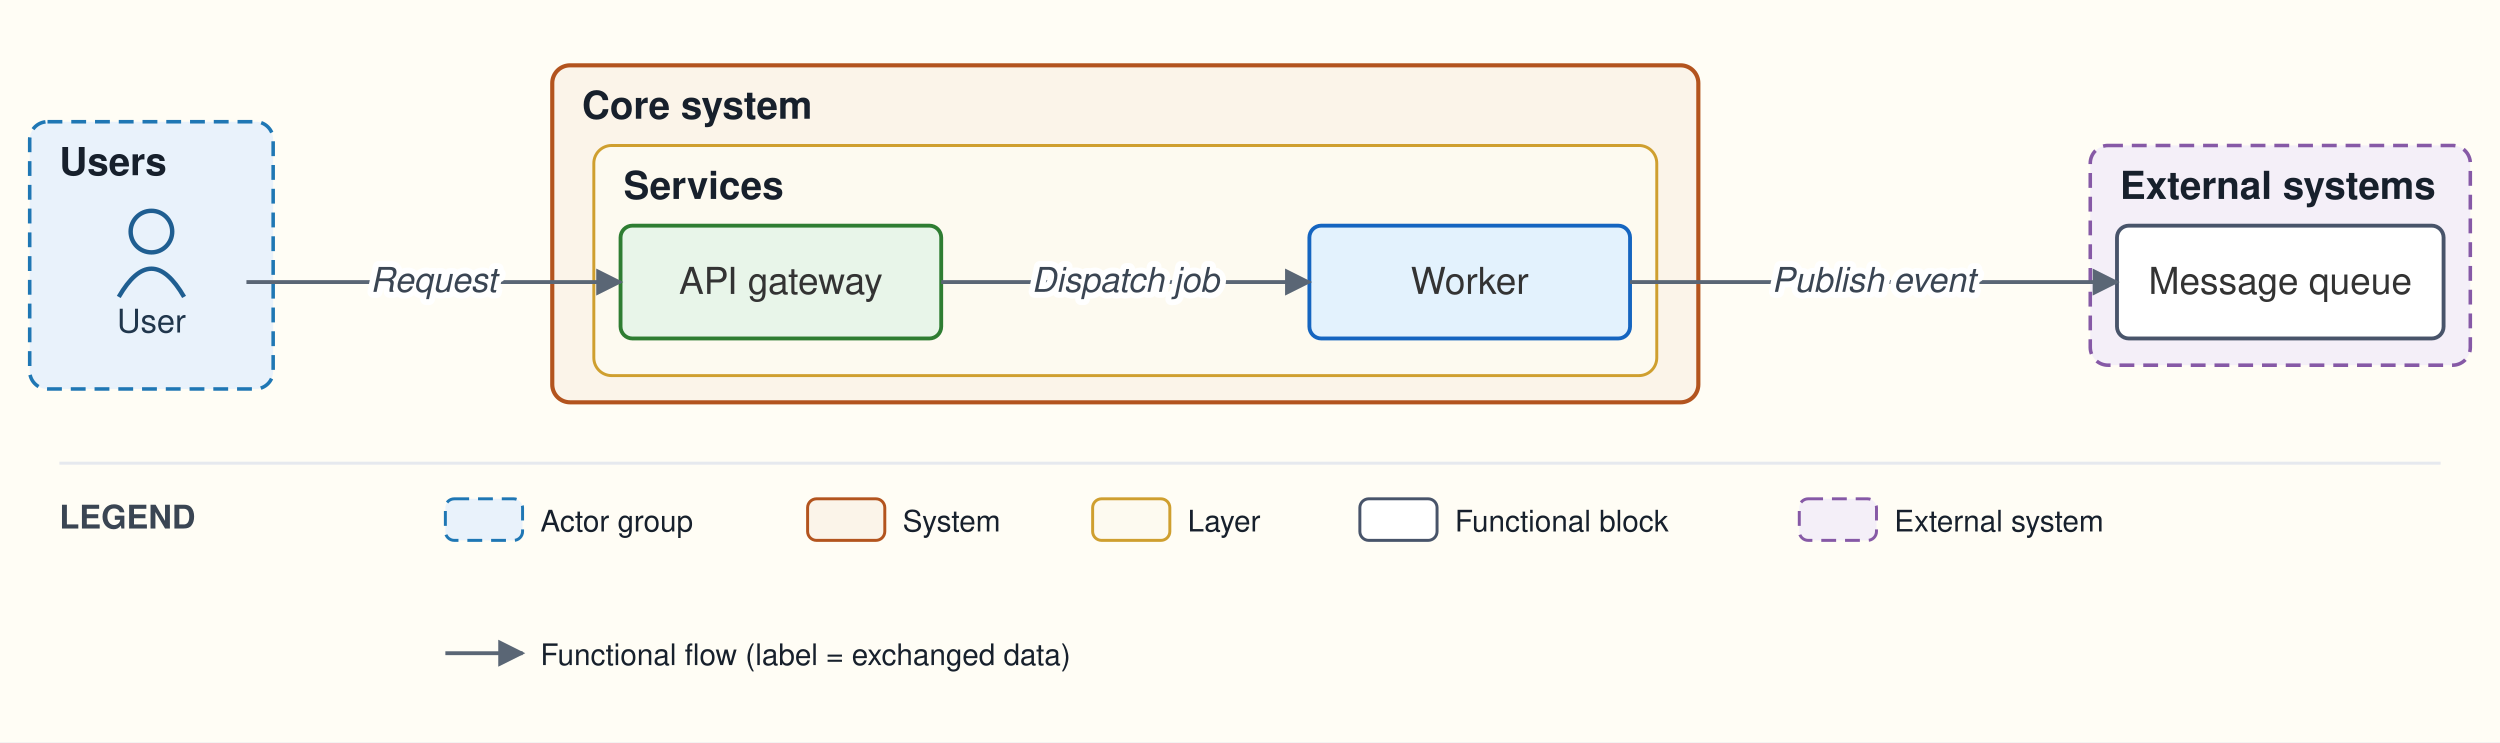
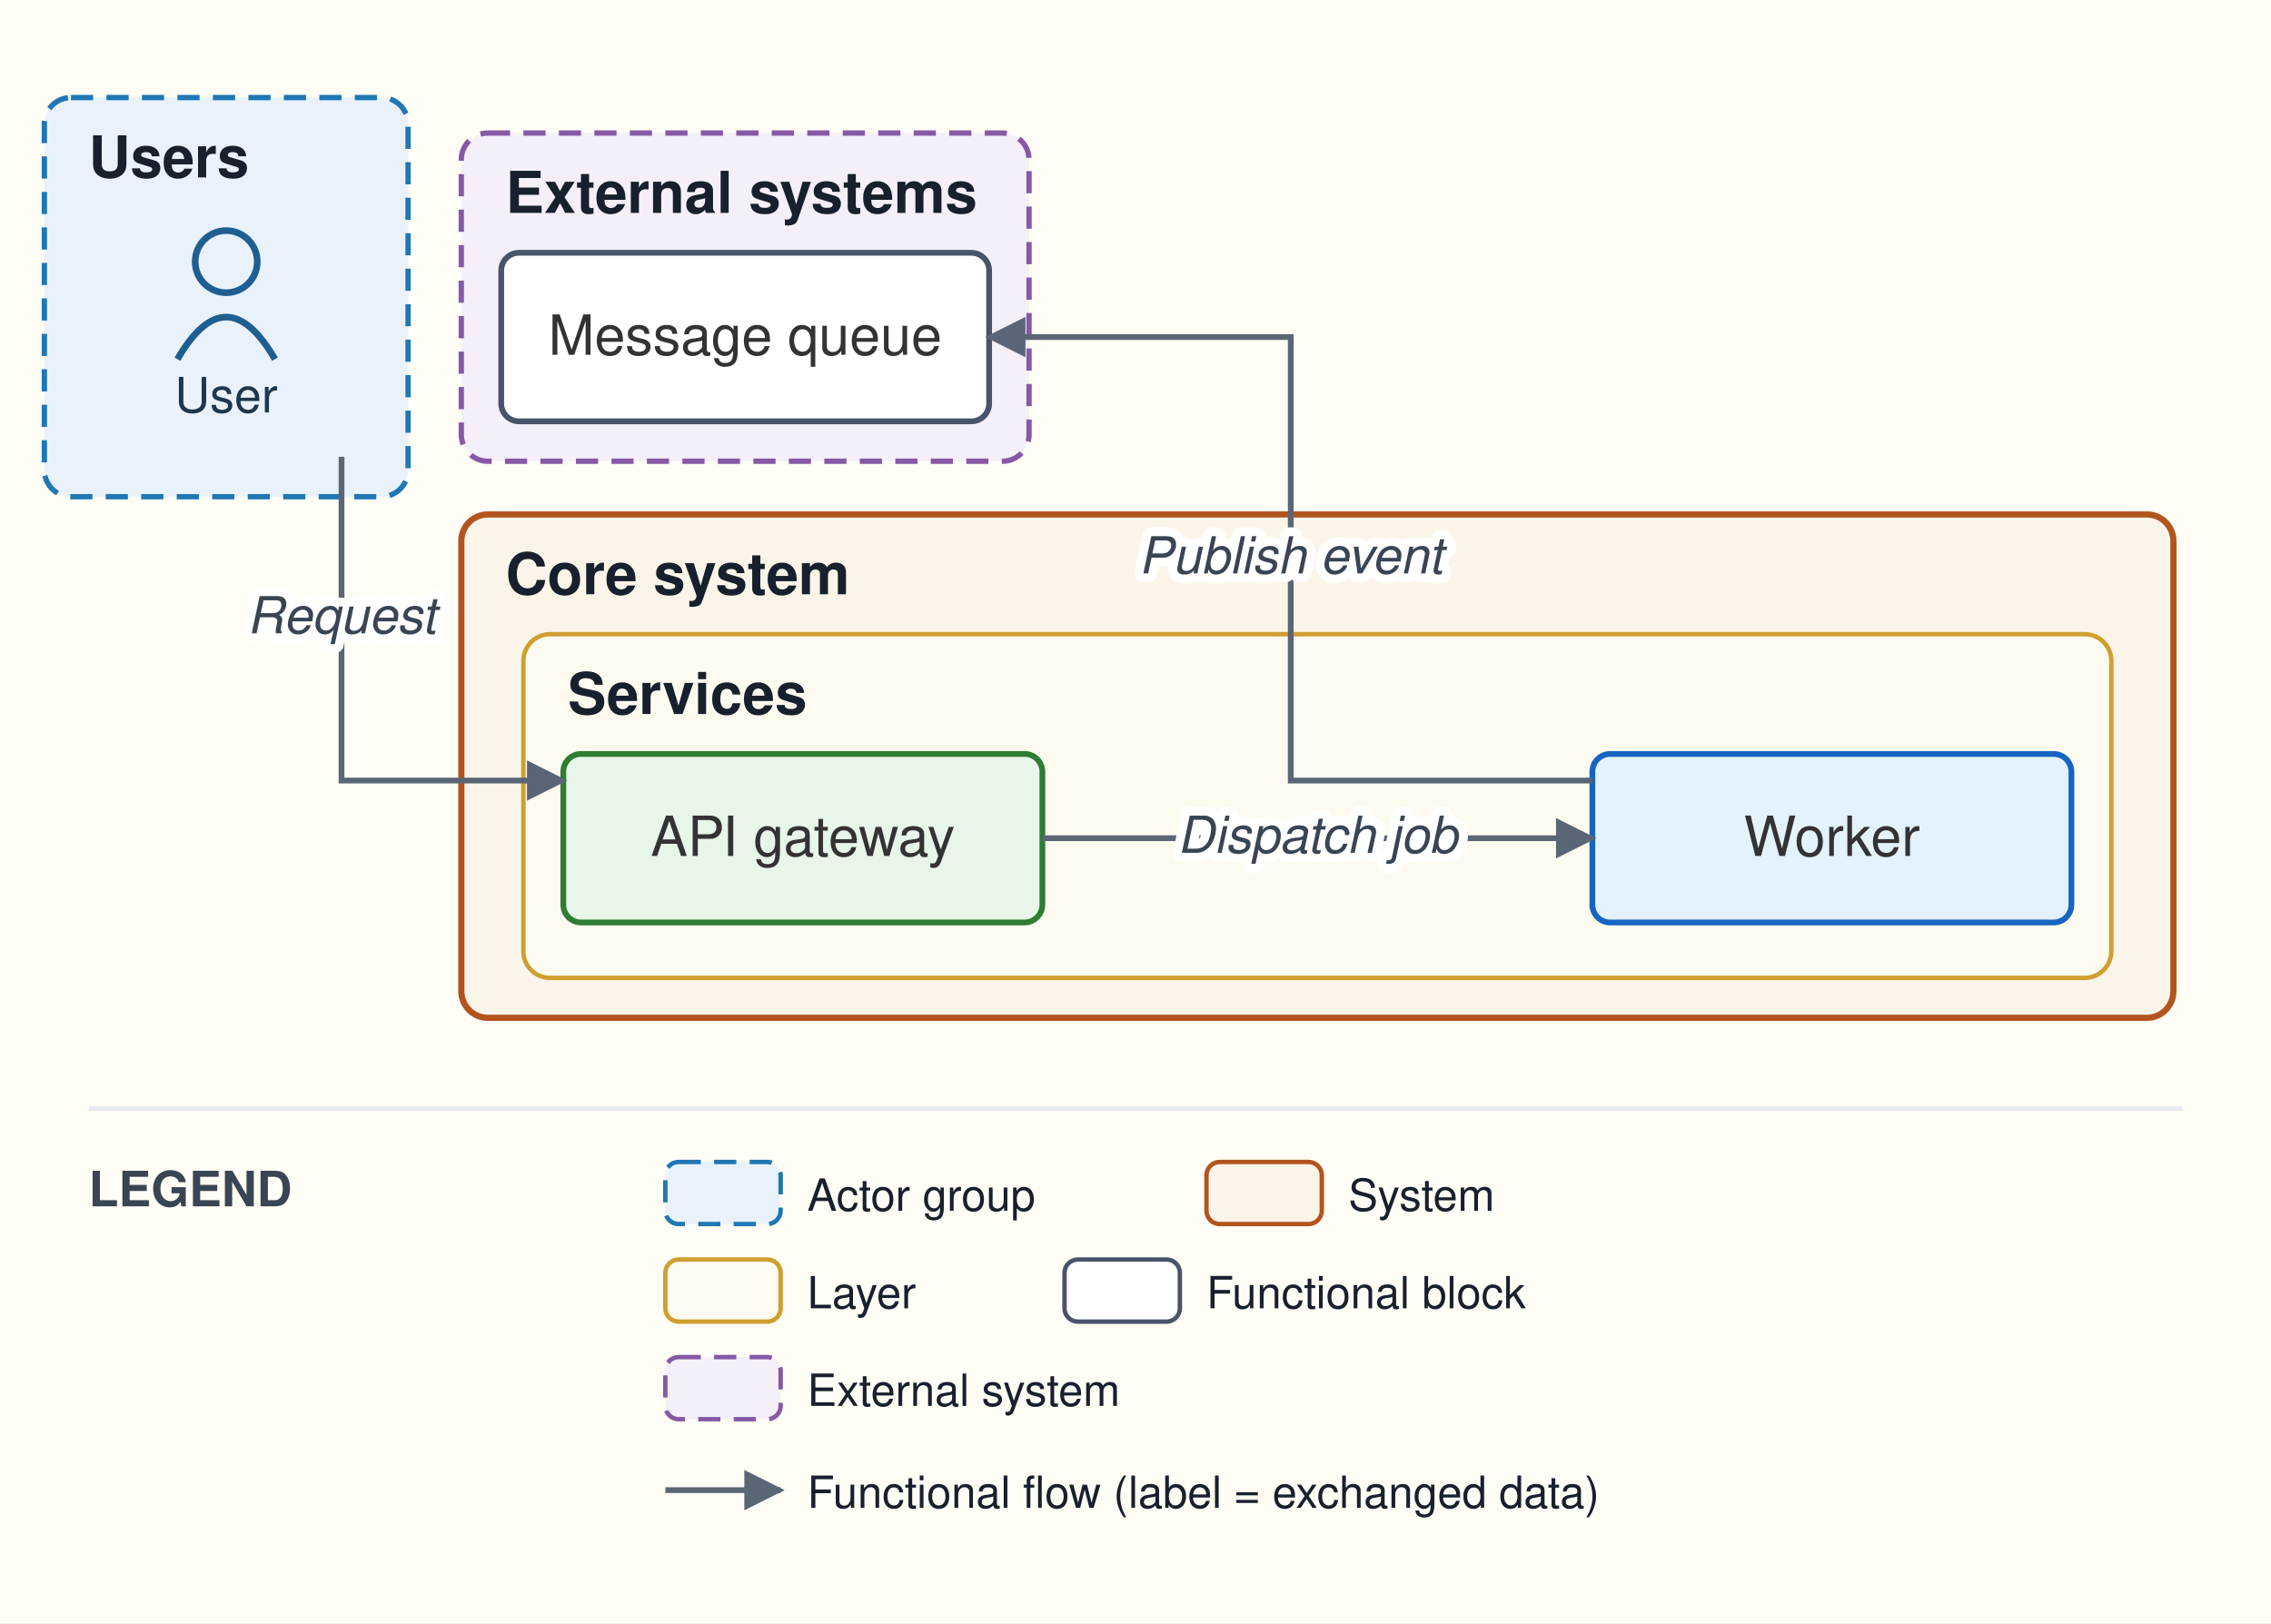
- <svg xmlns="http://www.w3.org/2000/svg" viewBox="0 0 842 250" font-family="Helvetica,Arial,sans-serif">
+ <svg xmlns="http://www.w3.org/2000/svg" viewBox="0 0 512 366" font-family="Helvetica,Arial,sans-serif">
  <defs>
    <marker id="arr" viewBox="0 0 10 10" refX="9" refY="5" markerWidth="7" markerHeight="7" orient="auto-start-reverse">
      <path d="M0,0 L10,5 L0,10 z" fill="#5a6675" />
    </marker>
  </defs>
-   <rect width="842" height="250" fill="#fffdf5" />
-   <rect x="10" y="41" width="82" height="90" rx="6" fill="#e9f2fb" stroke="#1f77b4" stroke-width="1.2" stroke-dasharray="5 3" />
-   <text x="20" y="59" font-size="13" font-weight="bold" fill="#17202c">Users</text>
-   <rect x="186" y="22" width="386" height="113.5" rx="6" fill="#fbf4e9" stroke="#b3541e" stroke-width="1.4" />
-   <text x="196" y="40" font-size="13" font-weight="bold" fill="#17202c">Core system</text>
-   <rect x="200" y="49" width="358" height="77.5" rx="6" fill="#fdfaf0" stroke="#cf9f2f" stroke-width="1" />
-   <text x="210" y="67" font-size="13" font-weight="bold" fill="#17202c">Services</text>
-   <rect x="704" y="49" width="128" height="74" rx="6" fill="#f4eff8" stroke="#8659a6" stroke-width="1.2" stroke-dasharray="5 3" />
-   <text x="714" y="67" font-size="13" font-weight="bold" fill="#17202c">External systems</text>
-   <circle cx="51" cy="78" r="7" fill="none" stroke="#1f5e91" stroke-width="1.5" />
-   <path d="M 40 100 q 11 -19 22 0" fill="none" stroke="#1f5e91" stroke-width="1.5" />
-   <text x="51" y="112" font-size="11" text-anchor="middle" fill="#20364c">User</text>
-   <rect x="209" y="76" width="108" height="38" rx="4" fill="#e8f5e9" stroke="#2e7d32" stroke-width="1.3" />
-   <text x="263" y="99" font-size="12.5" text-anchor="middle" fill="#333333">API gateway</text>
-   <rect x="441" y="76" width="108" height="38" rx="4" fill="#e3f2fd" stroke="#1565c0" stroke-width="1.3" />
-   <text x="495" y="99" font-size="12.5" text-anchor="middle" fill="#333333">Worker</text>
-   <rect x="713" y="76" width="110" height="38" rx="4" fill="#ffffff" stroke="#48546a" stroke-width="1.3" />
-   <text x="768" y="99" font-size="12.5" text-anchor="middle" fill="#333333">Message queue</text>
-   <path d="M 83 95 L 209 95" fill="none" stroke="#5a6675" stroke-width="1.3" marker-end="url(#arr)" />
-   <path d="M 317 95 L 441 95" fill="none" stroke="#5a6675" stroke-width="1.3" marker-end="url(#arr)" />
-   <path d="M 549 95 L 713 95" fill="none" stroke="#5a6675" stroke-width="1.3" marker-end="url(#arr)" />
-   <text x="146" y="98.3" font-size="11.5" text-anchor="middle" fill="#3a4553" font-style="italic" stroke="#ffffff" stroke-width="4" paint-order="stroke" stroke-linejoin="round">Request</text>
-   <text x="379" y="98.3" font-size="11.5" text-anchor="middle" fill="#3a4553" font-style="italic" stroke="#ffffff" stroke-width="4" paint-order="stroke" stroke-linejoin="round">Dispatch job</text>
-   <text x="631" y="98.3" font-size="11.5" text-anchor="middle" fill="#3a4553" font-style="italic" stroke="#ffffff" stroke-width="4" paint-order="stroke" stroke-linejoin="round">Publish event</text>
-   <line x1="20" y1="156" x2="822" y2="156" stroke="#e6e9ee" stroke-width="1" />
-   <text x="20" y="178" font-size="11" font-weight="bold" fill="#3a4553">LEGEND</text>
-   <rect x="150" y="168" width="26" height="14" rx="3" fill="#e9f2fb" stroke="#1f77b4" stroke-dasharray="5 3" />
-   <text x="182" y="179" font-size="10" fill="#17202c">Actor group</text>
-   <rect x="272" y="168" width="26" height="14" rx="3" fill="#fbf4e9" stroke="#b3541e" />
-   <text x="304" y="179" font-size="10" fill="#17202c">System</text>
-   <rect x="368" y="168" width="26" height="14" rx="3" fill="#fdfaf0" stroke="#cf9f2f" />
-   <text x="400" y="179" font-size="10" fill="#17202c">Layer</text>
-   <rect x="458" y="168" width="26" height="14" rx="3" fill="#ffffff" stroke="#48546a" />
-   <text x="490" y="179" font-size="10" fill="#17202c">Functional block</text>
-   <rect x="606" y="168" width="26" height="14" rx="3" fill="#f4eff8" stroke="#8659a6" stroke-dasharray="5 3" />
-   <text x="638" y="179" font-size="10" fill="#17202c">External system</text>
-   <line x1="150" y1="220" x2="176" y2="220" stroke="#5a6675" stroke-width="1.3" marker-end="url(#arr)" />
-   <text x="182" y="224" font-size="10" fill="#17202c">Functional flow (label = exchanged data)</text>
+   <rect width="512" height="366" fill="#fffdf5" />
+   <rect x="10" y="22" width="82" height="90" rx="6" fill="#e9f2fb" stroke="#1f77b4" stroke-width="1.2" stroke-dasharray="5 3" />
+   <text x="20" y="40" font-size="13" font-weight="bold" fill="#17202c">Users</text>
+   <rect x="104" y="116" width="386" height="113.5" rx="6" fill="#fbf4e9" stroke="#b3541e" stroke-width="1.4" />
+   <text x="114" y="134" font-size="13" font-weight="bold" fill="#17202c">Core system</text>
+   <rect x="118" y="143" width="358" height="77.5" rx="6" fill="#fdfaf0" stroke="#cf9f2f" stroke-width="1" />
+   <text x="128" y="161" font-size="13" font-weight="bold" fill="#17202c">Services</text>
+   <rect x="104" y="30" width="128" height="74" rx="6" fill="#f4eff8" stroke="#8659a6" stroke-width="1.2" stroke-dasharray="5 3" />
+   <text x="114" y="48" font-size="13" font-weight="bold" fill="#17202c">External systems</text>
+   <circle cx="51" cy="59" r="7" fill="none" stroke="#1f5e91" stroke-width="1.5" />
+   <path d="M 40 81 q 11 -19 22 0" fill="none" stroke="#1f5e91" stroke-width="1.5" />
+   <text x="51" y="93" font-size="11" text-anchor="middle" fill="#20364c">User</text>
+   <rect x="127" y="170" width="108" height="38" rx="4" fill="#e8f5e9" stroke="#2e7d32" stroke-width="1.3" />
+   <text x="181" y="193" font-size="12.5" text-anchor="middle" fill="#333333">API gateway</text>
+   <rect x="359" y="170" width="108" height="38" rx="4" fill="#e3f2fd" stroke="#1565c0" stroke-width="1.3" />
+   <text x="413" y="193" font-size="12.5" text-anchor="middle" fill="#333333">Worker</text>
+   <rect x="113" y="57" width="110" height="38" rx="4" fill="#ffffff" stroke="#48546a" stroke-width="1.3" />
+   <text x="168" y="80" font-size="12.5" text-anchor="middle" fill="#333333">Message queue</text>
+   <path d="M 77 103 L 77 176 L 127 176" fill="none" stroke="#5a6675" stroke-width="1.3" marker-end="url(#arr)" />
+   <path d="M 235 189 L 359 189" fill="none" stroke="#5a6675" stroke-width="1.3" marker-end="url(#arr)" />
+   <path d="M 359 176 L 291 176 L 291 76 L 223 76" fill="none" stroke="#5a6675" stroke-width="1.3" marker-end="url(#arr)" />
+   <text x="77" y="142.8" font-size="11.5" text-anchor="middle" fill="#3a4553" font-style="italic" stroke="#ffffff" stroke-width="4" paint-order="stroke" stroke-linejoin="round">Request</text>
+   <text x="297" y="192.3" font-size="11.5" text-anchor="middle" fill="#3a4553" font-style="italic" stroke="#ffffff" stroke-width="4" paint-order="stroke" stroke-linejoin="round">Dispatch job</text>
+   <text x="291" y="129.3" font-size="11.5" text-anchor="middle" fill="#3a4553" font-style="italic" stroke="#ffffff" stroke-width="4" paint-order="stroke" stroke-linejoin="round">Publish event</text>
+   <line x1="20" y1="250" x2="492" y2="250" stroke="#e6e9ee" stroke-width="1" />
+   <text x="20" y="272" font-size="11" font-weight="bold" fill="#3a4553">LEGEND</text>
+   <rect x="150" y="262" width="26" height="14" rx="3" fill="#e9f2fb" stroke="#1f77b4" stroke-dasharray="5 3" />
+   <text x="182" y="273" font-size="10" fill="#17202c">Actor group</text>
+   <rect x="272" y="262" width="26" height="14" rx="3" fill="#fbf4e9" stroke="#b3541e" />
+   <text x="304" y="273" font-size="10" fill="#17202c">System</text>
+   <rect x="150" y="284" width="26" height="14" rx="3" fill="#fdfaf0" stroke="#cf9f2f" />
+   <text x="182" y="295" font-size="10" fill="#17202c">Layer</text>
+   <rect x="240" y="284" width="26" height="14" rx="3" fill="#ffffff" stroke="#48546a" />
+   <text x="272" y="295" font-size="10" fill="#17202c">Functional block</text>
+   <rect x="150" y="306" width="26" height="14" rx="3" fill="#f4eff8" stroke="#8659a6" stroke-dasharray="5 3" />
+   <text x="182" y="317" font-size="10" fill="#17202c">External system</text>
+   <line x1="150" y1="336" x2="176" y2="336" stroke="#5a6675" stroke-width="1.3" marker-end="url(#arr)" />
+   <text x="182" y="340" font-size="10" fill="#17202c">Functional flow (label = exchanged data)</text>
</svg>
